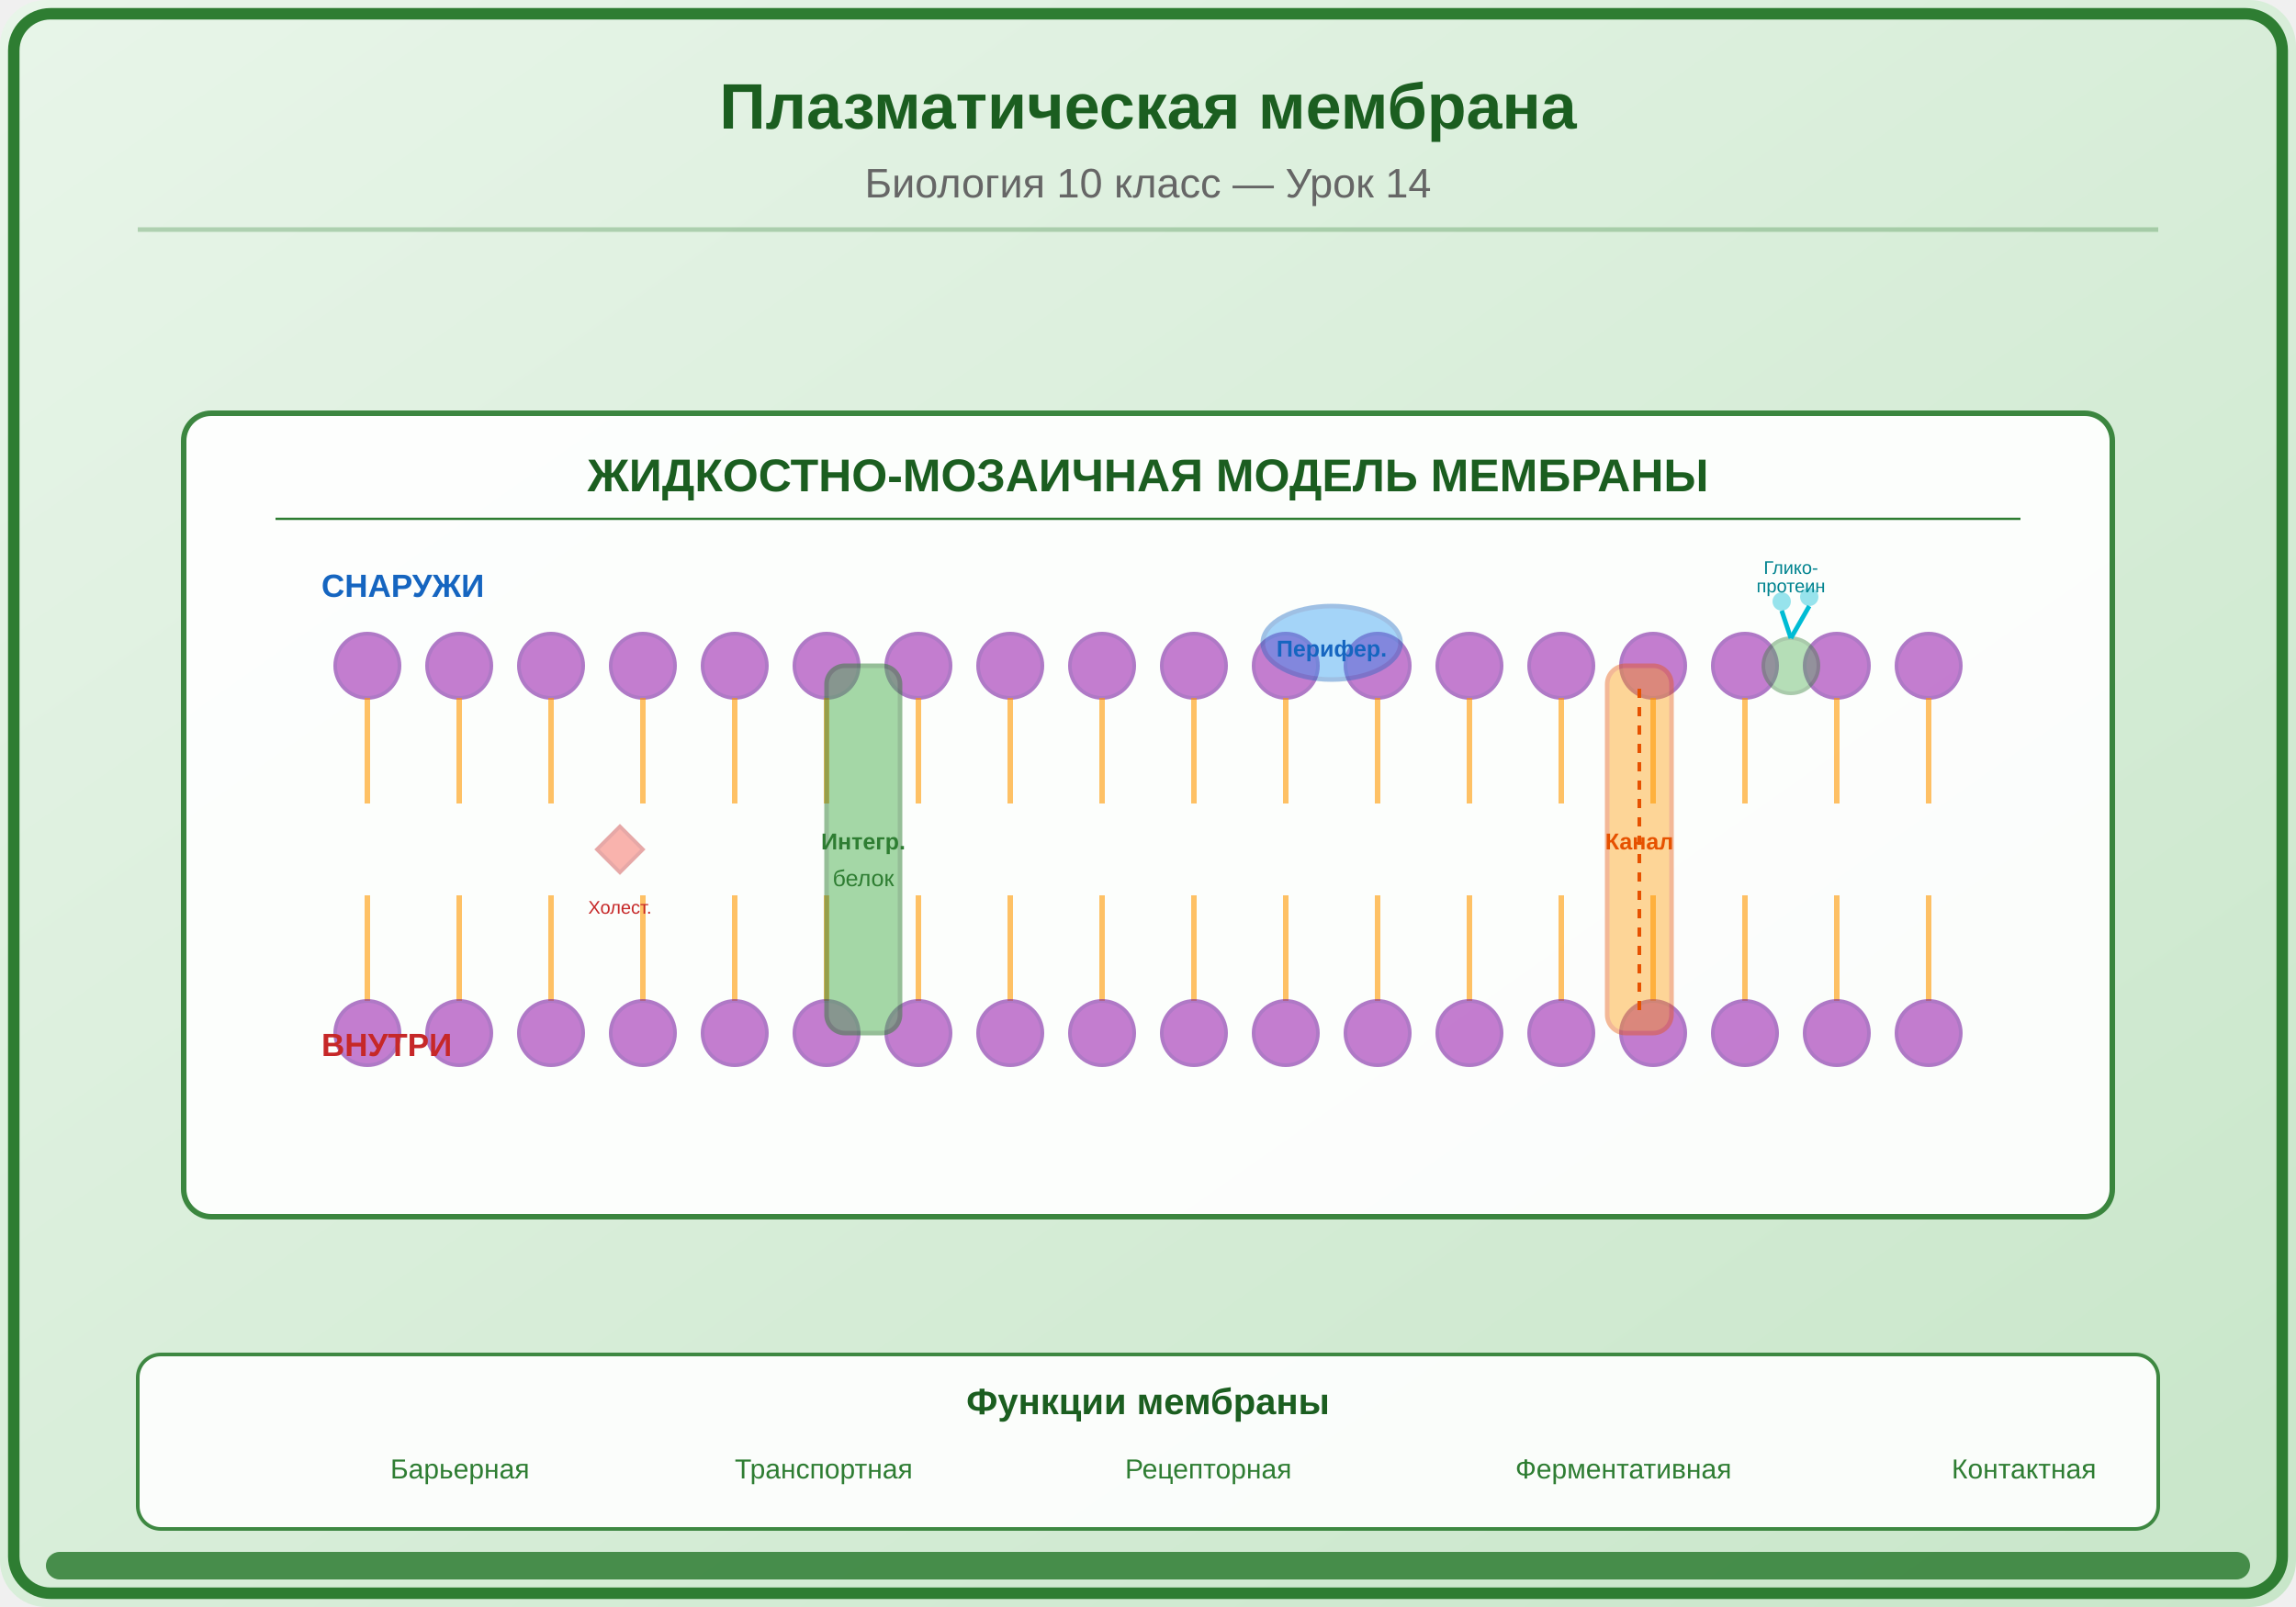
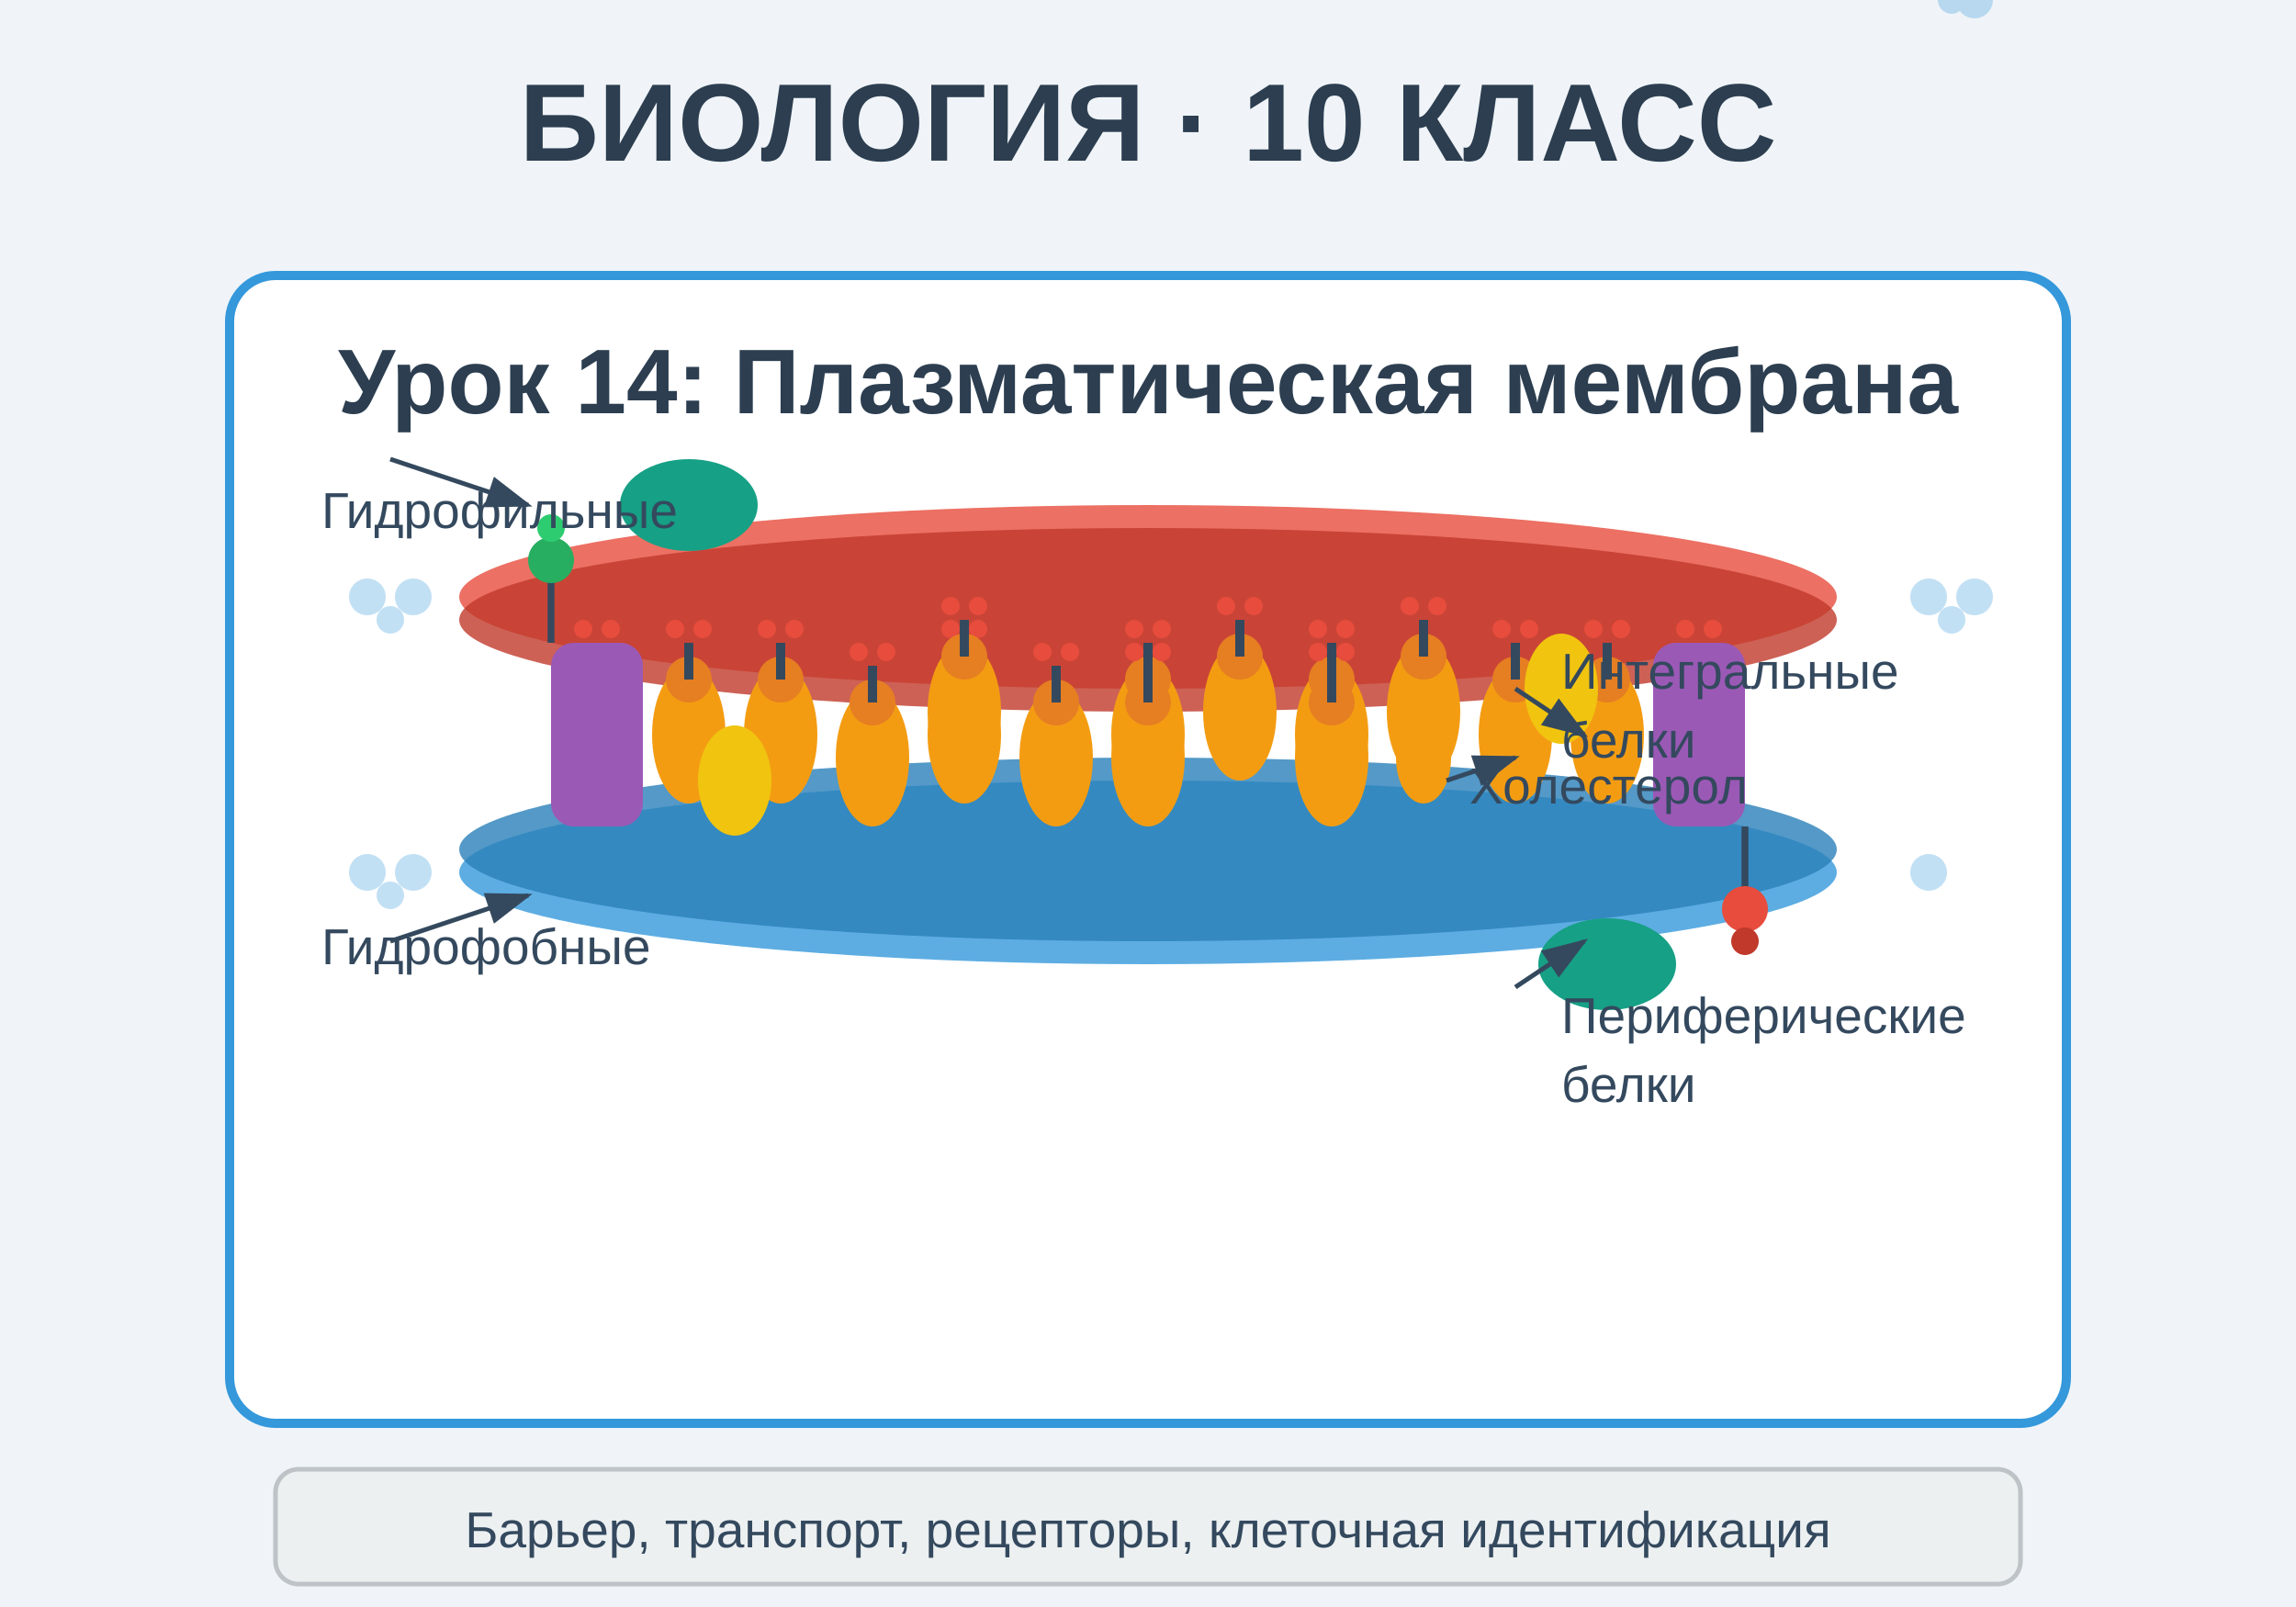
<svg xmlns="http://www.w3.org/2000/svg" viewBox="0 0 500 350">
+   <rect width="500" height="350" fill="#f0f4f8" />
+   <text x="250" y="35" text-anchor="middle" font-family="Arial, sans-serif" font-size="24" font-weight="bold" fill="#2c3e50">
+     БИОЛОГИЯ · 10 КЛАСС
+   </text>
+   <rect x="50" y="60" width="400" height="250" rx="10" fill="#ffffff" stroke="#3498db" stroke-width="2" />
+   <text x="250" y="90" text-anchor="middle" font-family="Arial, sans-serif" font-size="20" font-weight="bold" fill="#2c3e50">
+     Урок 14: Плазматическая мембрана
+   </text>
+   <g transform="translate(250, 160)">
+     <ellipse cx="0" cy="-30" rx="150" ry="20" fill="#e74c3c" opacity="0.8" />
+     <ellipse cx="0" cy="-25" rx="150" ry="20" fill="#c0392b" opacity="0.8" />
+     <ellipse cx="0" cy="30" rx="150" ry="20" fill="#3498db" opacity="0.8" />
+     <ellipse cx="0" cy="25" rx="150" ry="20" fill="#2980b9" opacity="0.8" />
+     <g id="phospholipid">
+       <ellipse cx="0" cy="0" rx="8" ry="15" fill="#f39c12" />
+       <circle cx="0" cy="-12" r="5" fill="#e67e22" />
+       <line x1="0" y1="-12" x2="0" y2="-20" stroke="#34495e" stroke-width="2" />
+       <circle cx="-3" cy="-23" r="2" fill="#e74c3c" />
+       <circle cx="3" cy="-23" r="2" fill="#e74c3c" />
+     </g>
+     <use href="#phospholipid" transform="translate(-40, 0)" />
+     <use href="#phospholipid" transform="translate(-80, 0)" />
+     <use href="#phospholipid" transform="translate(40, 0)" />
+     <use href="#phospholipid" transform="translate(80, 0)" />
+     <use href="#phospholipid" transform="translate(-120, 0)" />
+     <use href="#phospholipid" transform="translate(120, 0)" />
+     <use href="#phospholipid" transform="translate(-20, 5)" />
+     <use href="#phospholipid" transform="translate(20, -5)" />
+     <use href="#phospholipid" transform="translate(-60, 5)" />
+     <use href="#phospholipid" transform="translate(60, -5)" />
+     <use href="#phospholipid" transform="translate(-100, 0)" />
+     <use href="#phospholipid" transform="translate(100, 0)" />
+     <use href="#phospholipid" transform="translate(-40, -5)" />
+     <use href="#phospholipid" transform="translate(40, 5)" />
+     <use href="#phospholipid" transform="translate(0, 5)" />
+   </g>
+   <rect x="120" y="140" width="20" height="40" rx="5" fill="#9b59b6" />
+   <rect x="360" y="140" width="20" height="40" rx="5" fill="#9b59b6" />
+   <ellipse cx="150" cy="110" rx="15" ry="10" fill="#16a085" />
+   <ellipse cx="350" cy="210" rx="15" ry="10" fill="#16a085" />
+   <g transform="translate(250, 160)">
+     <ellipse cx="90" cy="-10" rx="8" ry="12" fill="#f1c40f" />
+     <ellipse cx="-90" cy="10" rx="8" ry="12" fill="#f1c40f" />
+     <ellipse cx="60" cy="5" rx="6" ry="10" fill="#f39c12" />
+   </g>
+   <g transform="translate(250, 160)">
+     <line x1="-130" y1="-20" x2="-130" y2="-35" stroke="#34495e" stroke-width="1.5" />
+     <circle cx="-130" cy="-38" r="5" fill="#27ae60" />
+     <circle cx="-130" cy="-45" r="3" fill="#2ecc71" />
+   </g>
+   <g transform="translate(250, 160)">
+     <line x1="130" y1="20" x2="130" y2="35" stroke="#34495e" stroke-width="1.5" />
+     <circle cx="130" cy="38" r="5" fill="#e74c3c" />
+     <circle cx="130" cy="45" r="3" fill="#c0392b" />
+   </g>
+   <text x="70" y="115" font-family="Arial, sans-serif" font-size="11" fill="#34495e">Гидрофильные</text>
+   <text x="70" y="210" font-family="Arial, sans-serif" font-size="11" fill="#34495e">Гидрофобные</text>
+   <text x="340" y="150" font-family="Arial, sans-serif" font-size="11" fill="#34495e">Интегральные</text>
+   <text x="340" y="165" font-family="Arial, sans-serif" font-size="11" fill="#34495e">белки</text>
+   <text x="340" y="225" font-family="Arial, sans-serif" font-size="11" fill="#34495e">Периферические</text>
+   <text x="340" y="240" font-family="Arial, sans-serif" font-size="11" fill="#34495e">белки</text>
+   <text x="320" y="175" font-family="Arial, sans-serif" font-size="11" fill="#34495e">Холестерол</text>
  <defs>
-     <linearGradient id="bg" x1="0" y1="0" x2="1" y2="1">
-       <stop offset="0%" stop-color="#E8F5E9" />
-       <stop offset="100%" stop-color="#C8E6C9" />
-     </linearGradient>
+     <marker id="arrowhead" markerWidth="10" markerHeight="7" refX="9" refY="3.5" orient="auto">
+       <polygon points="0 0, 10 3.5, 0 7" fill="#34495e" />
+     </marker>
  </defs>
-   <rect width="500" height="350" fill="url(#bg)" rx="10" />
-   <rect x="3" y="3" width="494" height="344" rx="8" fill="none" stroke="#2E7D32" stroke-width="2.5" />
-   <text x="250" y="28" font-family="Arial,sans-serif" font-size="14" font-weight="bold" fill="#1B5E20" text-anchor="middle">Плазматическая мембрана</text>
-   <text x="250" y="43" font-family="Arial,sans-serif" font-size="9" fill="#666" text-anchor="middle">Биология 10 класс — Урок 14</text>
-   <line x1="30" y1="50" x2="470" y2="50" stroke="#2E7D32" stroke-width="1" opacity="0.3" />
-   <g transform="translate(250,175)">
-     <rect x="-210" y="-85" width="420" height="175" rx="6" fill="white" opacity="0.92" stroke="#2E7D32" stroke-width="1.2" />
-     <text x="0" y="-68" font-family="Arial,sans-serif" font-size="10" fill="#1B5E20" text-anchor="middle" font-weight="bold">ЖИДКОСТНО-МОЗАИЧНАЯ МОДЕЛЬ МЕМБРАНЫ</text>
-     <line x1="-190" y1="-62" x2="190" y2="-62" stroke="#2E7D32" stroke-width="0.5" />
-     <text x="-180" y="-45" font-family="Arial,sans-serif" font-size="7" fill="#1565C0" font-weight="bold">СНАРУЖИ</text>
-     <circle cx="-170" cy="-30" r="7" fill="#9C27B0" opacity="0.6" stroke="#7B1FA2" stroke-width="0.8" />
-     <circle cx="-150" cy="-30" r="7" fill="#9C27B0" opacity="0.6" stroke="#7B1FA2" stroke-width="0.8" />
-     <circle cx="-130" cy="-30" r="7" fill="#9C27B0" opacity="0.6" stroke="#7B1FA2" stroke-width="0.8" />
-     <circle cx="-110" cy="-30" r="7" fill="#9C27B0" opacity="0.6" stroke="#7B1FA2" stroke-width="0.8" />
-     <circle cx="-90" cy="-30" r="7" fill="#9C27B0" opacity="0.6" stroke="#7B1FA2" stroke-width="0.8" />
-     <circle cx="-70" cy="-30" r="7" fill="#9C27B0" opacity="0.6" stroke="#7B1FA2" stroke-width="0.8" />
-     <circle cx="-50" cy="-30" r="7" fill="#9C27B0" opacity="0.6" stroke="#7B1FA2" stroke-width="0.8" />
-     <circle cx="-30" cy="-30" r="7" fill="#9C27B0" opacity="0.6" stroke="#7B1FA2" stroke-width="0.8" />
-     <circle cx="-10" cy="-30" r="7" fill="#9C27B0" opacity="0.6" stroke="#7B1FA2" stroke-width="0.8" />
-     <circle cx="10" cy="-30" r="7" fill="#9C27B0" opacity="0.6" stroke="#7B1FA2" stroke-width="0.8" />
-     <circle cx="30" cy="-30" r="7" fill="#9C27B0" opacity="0.6" stroke="#7B1FA2" stroke-width="0.8" />
-     <circle cx="50" cy="-30" r="7" fill="#9C27B0" opacity="0.6" stroke="#7B1FA2" stroke-width="0.8" />
-     <circle cx="70" cy="-30" r="7" fill="#9C27B0" opacity="0.6" stroke="#7B1FA2" stroke-width="0.8" />
-     <circle cx="90" cy="-30" r="7" fill="#9C27B0" opacity="0.6" stroke="#7B1FA2" stroke-width="0.8" />
-     <circle cx="110" cy="-30" r="7" fill="#9C27B0" opacity="0.6" stroke="#7B1FA2" stroke-width="0.8" />
-     <circle cx="130" cy="-30" r="7" fill="#9C27B0" opacity="0.6" stroke="#7B1FA2" stroke-width="0.8" />
-     <circle cx="150" cy="-30" r="7" fill="#9C27B0" opacity="0.6" stroke="#7B1FA2" stroke-width="0.8" />
-     <circle cx="170" cy="-30" r="7" fill="#9C27B0" opacity="0.6" stroke="#7B1FA2" stroke-width="0.8" />
-     <g opacity="0.6">
-       <line x1="-170" y1="-23" x2="-170" y2="0" stroke="#FF9800" stroke-width="1.2" />
-       <line x1="-150" y1="-23" x2="-150" y2="0" stroke="#FF9800" stroke-width="1.2" />
-       <line x1="-130" y1="-23" x2="-130" y2="0" stroke="#FF9800" stroke-width="1.2" />
-       <line x1="-110" y1="-23" x2="-110" y2="0" stroke="#FF9800" stroke-width="1.2" />
-       <line x1="-90" y1="-23" x2="-90" y2="0" stroke="#FF9800" stroke-width="1.2" />
-       <line x1="-70" y1="-23" x2="-70" y2="0" stroke="#FF9800" stroke-width="1.2" />
-       <line x1="-50" y1="-23" x2="-50" y2="0" stroke="#FF9800" stroke-width="1.2" />
-       <line x1="-30" y1="-23" x2="-30" y2="0" stroke="#FF9800" stroke-width="1.2" />
-       <line x1="-10" y1="-23" x2="-10" y2="0" stroke="#FF9800" stroke-width="1.2" />
-       <line x1="10" y1="-23" x2="10" y2="0" stroke="#FF9800" stroke-width="1.2" />
-       <line x1="30" y1="-23" x2="30" y2="0" stroke="#FF9800" stroke-width="1.2" />
-       <line x1="50" y1="-23" x2="50" y2="0" stroke="#FF9800" stroke-width="1.2" />
-       <line x1="70" y1="-23" x2="70" y2="0" stroke="#FF9800" stroke-width="1.2" />
-       <line x1="90" y1="-23" x2="90" y2="0" stroke="#FF9800" stroke-width="1.2" />
-       <line x1="110" y1="-23" x2="110" y2="0" stroke="#FF9800" stroke-width="1.2" />
-       <line x1="130" y1="-23" x2="130" y2="0" stroke="#FF9800" stroke-width="1.2" />
-       <line x1="150" y1="-23" x2="150" y2="0" stroke="#FF9800" stroke-width="1.2" />
-       <line x1="170" y1="-23" x2="170" y2="0" stroke="#FF9800" stroke-width="1.2" />
-     </g>
-     <g opacity="0.6">
-       <line x1="-170" y1="20" x2="-170" y2="43" stroke="#FF9800" stroke-width="1.2" />
-       <line x1="-150" y1="20" x2="-150" y2="43" stroke="#FF9800" stroke-width="1.2" />
-       <line x1="-130" y1="20" x2="-130" y2="43" stroke="#FF9800" stroke-width="1.2" />
-       <line x1="-110" y1="20" x2="-110" y2="43" stroke="#FF9800" stroke-width="1.2" />
-       <line x1="-90" y1="20" x2="-90" y2="43" stroke="#FF9800" stroke-width="1.2" />
-       <line x1="-70" y1="20" x2="-70" y2="43" stroke="#FF9800" stroke-width="1.2" />
-       <line x1="-50" y1="20" x2="-50" y2="43" stroke="#FF9800" stroke-width="1.2" />
-       <line x1="-30" y1="20" x2="-30" y2="43" stroke="#FF9800" stroke-width="1.2" />
-       <line x1="-10" y1="20" x2="-10" y2="43" stroke="#FF9800" stroke-width="1.2" />
-       <line x1="10" y1="20" x2="10" y2="43" stroke="#FF9800" stroke-width="1.2" />
-       <line x1="30" y1="20" x2="30" y2="43" stroke="#FF9800" stroke-width="1.2" />
-       <line x1="50" y1="20" x2="50" y2="43" stroke="#FF9800" stroke-width="1.2" />
-       <line x1="70" y1="20" x2="70" y2="43" stroke="#FF9800" stroke-width="1.2" />
-       <line x1="90" y1="20" x2="90" y2="43" stroke="#FF9800" stroke-width="1.2" />
-       <line x1="110" y1="20" x2="110" y2="43" stroke="#FF9800" stroke-width="1.2" />
-       <line x1="130" y1="20" x2="130" y2="43" stroke="#FF9800" stroke-width="1.2" />
-       <line x1="150" y1="20" x2="150" y2="43" stroke="#FF9800" stroke-width="1.2" />
-       <line x1="170" y1="20" x2="170" y2="43" stroke="#FF9800" stroke-width="1.2" />
-     </g>
-     <circle cx="-170" cy="50" r="7" fill="#9C27B0" opacity="0.6" stroke="#7B1FA2" stroke-width="0.8" />
-     <circle cx="-150" cy="50" r="7" fill="#9C27B0" opacity="0.6" stroke="#7B1FA2" stroke-width="0.8" />
-     <circle cx="-130" cy="50" r="7" fill="#9C27B0" opacity="0.6" stroke="#7B1FA2" stroke-width="0.8" />
-     <circle cx="-110" cy="50" r="7" fill="#9C27B0" opacity="0.6" stroke="#7B1FA2" stroke-width="0.8" />
-     <circle cx="-90" cy="50" r="7" fill="#9C27B0" opacity="0.6" stroke="#7B1FA2" stroke-width="0.8" />
-     <circle cx="-70" cy="50" r="7" fill="#9C27B0" opacity="0.6" stroke="#7B1FA2" stroke-width="0.8" />
-     <circle cx="-50" cy="50" r="7" fill="#9C27B0" opacity="0.6" stroke="#7B1FA2" stroke-width="0.8" />
-     <circle cx="-30" cy="50" r="7" fill="#9C27B0" opacity="0.6" stroke="#7B1FA2" stroke-width="0.8" />
-     <circle cx="-10" cy="50" r="7" fill="#9C27B0" opacity="0.6" stroke="#7B1FA2" stroke-width="0.8" />
-     <circle cx="10" cy="50" r="7" fill="#9C27B0" opacity="0.6" stroke="#7B1FA2" stroke-width="0.8" />
-     <circle cx="30" cy="50" r="7" fill="#9C27B0" opacity="0.6" stroke="#7B1FA2" stroke-width="0.8" />
-     <circle cx="50" cy="50" r="7" fill="#9C27B0" opacity="0.6" stroke="#7B1FA2" stroke-width="0.8" />
-     <circle cx="70" cy="50" r="7" fill="#9C27B0" opacity="0.6" stroke="#7B1FA2" stroke-width="0.8" />
-     <circle cx="90" cy="50" r="7" fill="#9C27B0" opacity="0.6" stroke="#7B1FA2" stroke-width="0.8" />
-     <circle cx="110" cy="50" r="7" fill="#9C27B0" opacity="0.6" stroke="#7B1FA2" stroke-width="0.8" />
-     <circle cx="130" cy="50" r="7" fill="#9C27B0" opacity="0.6" stroke="#7B1FA2" stroke-width="0.8" />
-     <circle cx="150" cy="50" r="7" fill="#9C27B0" opacity="0.6" stroke="#7B1FA2" stroke-width="0.8" />
-     <circle cx="170" cy="50" r="7" fill="#9C27B0" opacity="0.6" stroke="#7B1FA2" stroke-width="0.8" />
-     <text x="-180" y="55" font-family="Arial,sans-serif" font-size="7" fill="#C62828" font-weight="bold">ВНУТРИ</text>
-     <rect x="-70" y="-30" width="16" height="80" rx="4" fill="#4CAF50" opacity="0.5" stroke="#2E7D32" stroke-width="1" />
-     <text x="-62" y="10" font-family="Arial,sans-serif" font-size="5" fill="#2E7D32" text-anchor="middle" font-weight="bold">Интегр.</text>
-     <text x="-62" y="18" font-family="Arial,sans-serif" font-size="5" fill="#2E7D32" text-anchor="middle">белок</text>
-     <ellipse cx="40" cy="-35" rx="15" ry="8" fill="#2196F3" opacity="0.4" stroke="#1565C0" stroke-width="1" />
-     <text x="40" y="-32" font-family="Arial,sans-serif" font-size="5" fill="#1565C0" text-anchor="middle" font-weight="bold">Перифер.</text>
-     <rect x="100" y="-30" width="14" height="80" rx="4" fill="#FF9800" opacity="0.4" stroke="#E65100" stroke-width="1" />
-     <line x1="107" y1="-25" x2="107" y2="45" stroke="#E65100" stroke-width="0.8" stroke-dasharray="2,2" />
-     <text x="107" y="10" font-family="Arial,sans-serif" font-size="5" fill="#E65100" text-anchor="middle" font-weight="bold">Канал</text>
-     <polygon points="-120,10 -115,5 -110,10 -115,15" fill="#F44336" opacity="0.4" stroke="#C62828" stroke-width="0.8" />
-     <text x="-115" y="24" font-family="Arial,sans-serif" font-size="4" fill="#C62828" text-anchor="middle">Холест.</text>
-     <circle cx="140" cy="-30" r="6" fill="#4CAF50" opacity="0.4" stroke="#2E7D32" stroke-width="0.8" />
-     <line x1="140" y1="-36" x2="138" y2="-42" stroke="#00BCD4" stroke-width="1" />
-     <line x1="140" y1="-36" x2="144" y2="-43" stroke="#00BCD4" stroke-width="1" />
-     <circle cx="138" cy="-44" r="2" fill="#00BCD4" opacity="0.4" />
-     <circle cx="144" cy="-45" r="2" fill="#00BCD4" opacity="0.4" />
-     <text x="140" y="-50" font-family="Arial,sans-serif" font-size="4" fill="#00838F" text-anchor="middle">Глико-</text>
-     <text x="140" y="-46" font-family="Arial,sans-serif" font-size="4" fill="#00838F" text-anchor="middle">протеин</text>
+   <line x1="85" y1="100" x2="115" y2="110" stroke="#34495e" stroke-width="1" marker-end="url(#arrowhead)" />
+   <line x1="85" y1="205" x2="115" y2="195" stroke="#34495e" stroke-width="1" marker-end="url(#arrowhead)" />
+   <line x1="330" y1="150" x2="345" y2="160" stroke="#34495e" stroke-width="1" marker-end="url(#arrowhead)" />
+   <line x1="330" y1="215" x2="345" y2="205" stroke="#34495e" stroke-width="1" marker-end="url(#arrowhead)" />
+   <line x1="315" y1="170" x2="330" y2="165" stroke="#34495e" stroke-width="1" marker-end="url(#arrowhead)" />
+   <g opacity="0.3">
+     <circle cx="80" cy="130" r="4" fill="#3498db" />
+     <circle cx="85" cy="135" r="3" fill="#3498db" />
+     <circle cx="90" cy="130" r="4" fill="#3498db" />
+     <circle cx="420" cy="130" r="4" fill="#3498db" />
+     <circle cx="425" cy="135" r="3" fill="#3498db" />
+     <circle cx="430" cy="130" r="4" fill="#3498db" />
+     <circle cx="80" cy="190" r="4" fill="#3498db" />
+     <circle cx="85" cy="195" r="3" fill="#3498db" />
+     <circle cx="90" cy="190" r="4" fill="#3498db" />
+     <circle cx="420" cy="190" r="4" fill="#3498db" />
+     <circle cx="425" y="195" r="3" fill="#3498db" />
+     <circle cx="430" y="190" r="4" fill="#3498db" />
  </g>
-   <g transform="translate(30,295)">
-     <rect x="0" y="0" width="440" height="38" rx="5" fill="white" opacity="0.9" stroke="#2E7D32" stroke-width="0.8" />
-     <text x="220" y="13" font-family="Arial,sans-serif" font-size="8" fill="#1B5E20" text-anchor="middle" font-weight="bold">Функции мембраны</text>
-     <text x="55" y="27" font-family="Arial,sans-serif" font-size="6" fill="#2E7D32">Барьерная</text>
-     <text x="130" y="27" font-family="Arial,sans-serif" font-size="6" fill="#2E7D32">Транспортная</text>
-     <text x="215" y="27" font-family="Arial,sans-serif" font-size="6" fill="#2E7D32">Рецепторная</text>
-     <text x="300" y="27" font-family="Arial,sans-serif" font-size="6" fill="#2E7D32">Ферментативная</text>
-     <text x="395" y="27" font-family="Arial,sans-serif" font-size="6" fill="#2E7D32">Контактная</text>
-   </g>
-   <rect x="10" y="338" width="480" height="6" rx="3" fill="#2E7D32" opacity="0.85" />
+   <rect x="60" y="320" width="380" height="25" rx="5" fill="#ecf0f1" stroke="#bdc3c7" stroke-width="1" />
+   <text x="250" y="337" text-anchor="middle" font-family="Arial, sans-serif" font-size="11" fill="#34495e">
+     Барьер, транспорт, рецепторы, клеточная идентификация
+   </text>
</svg>
